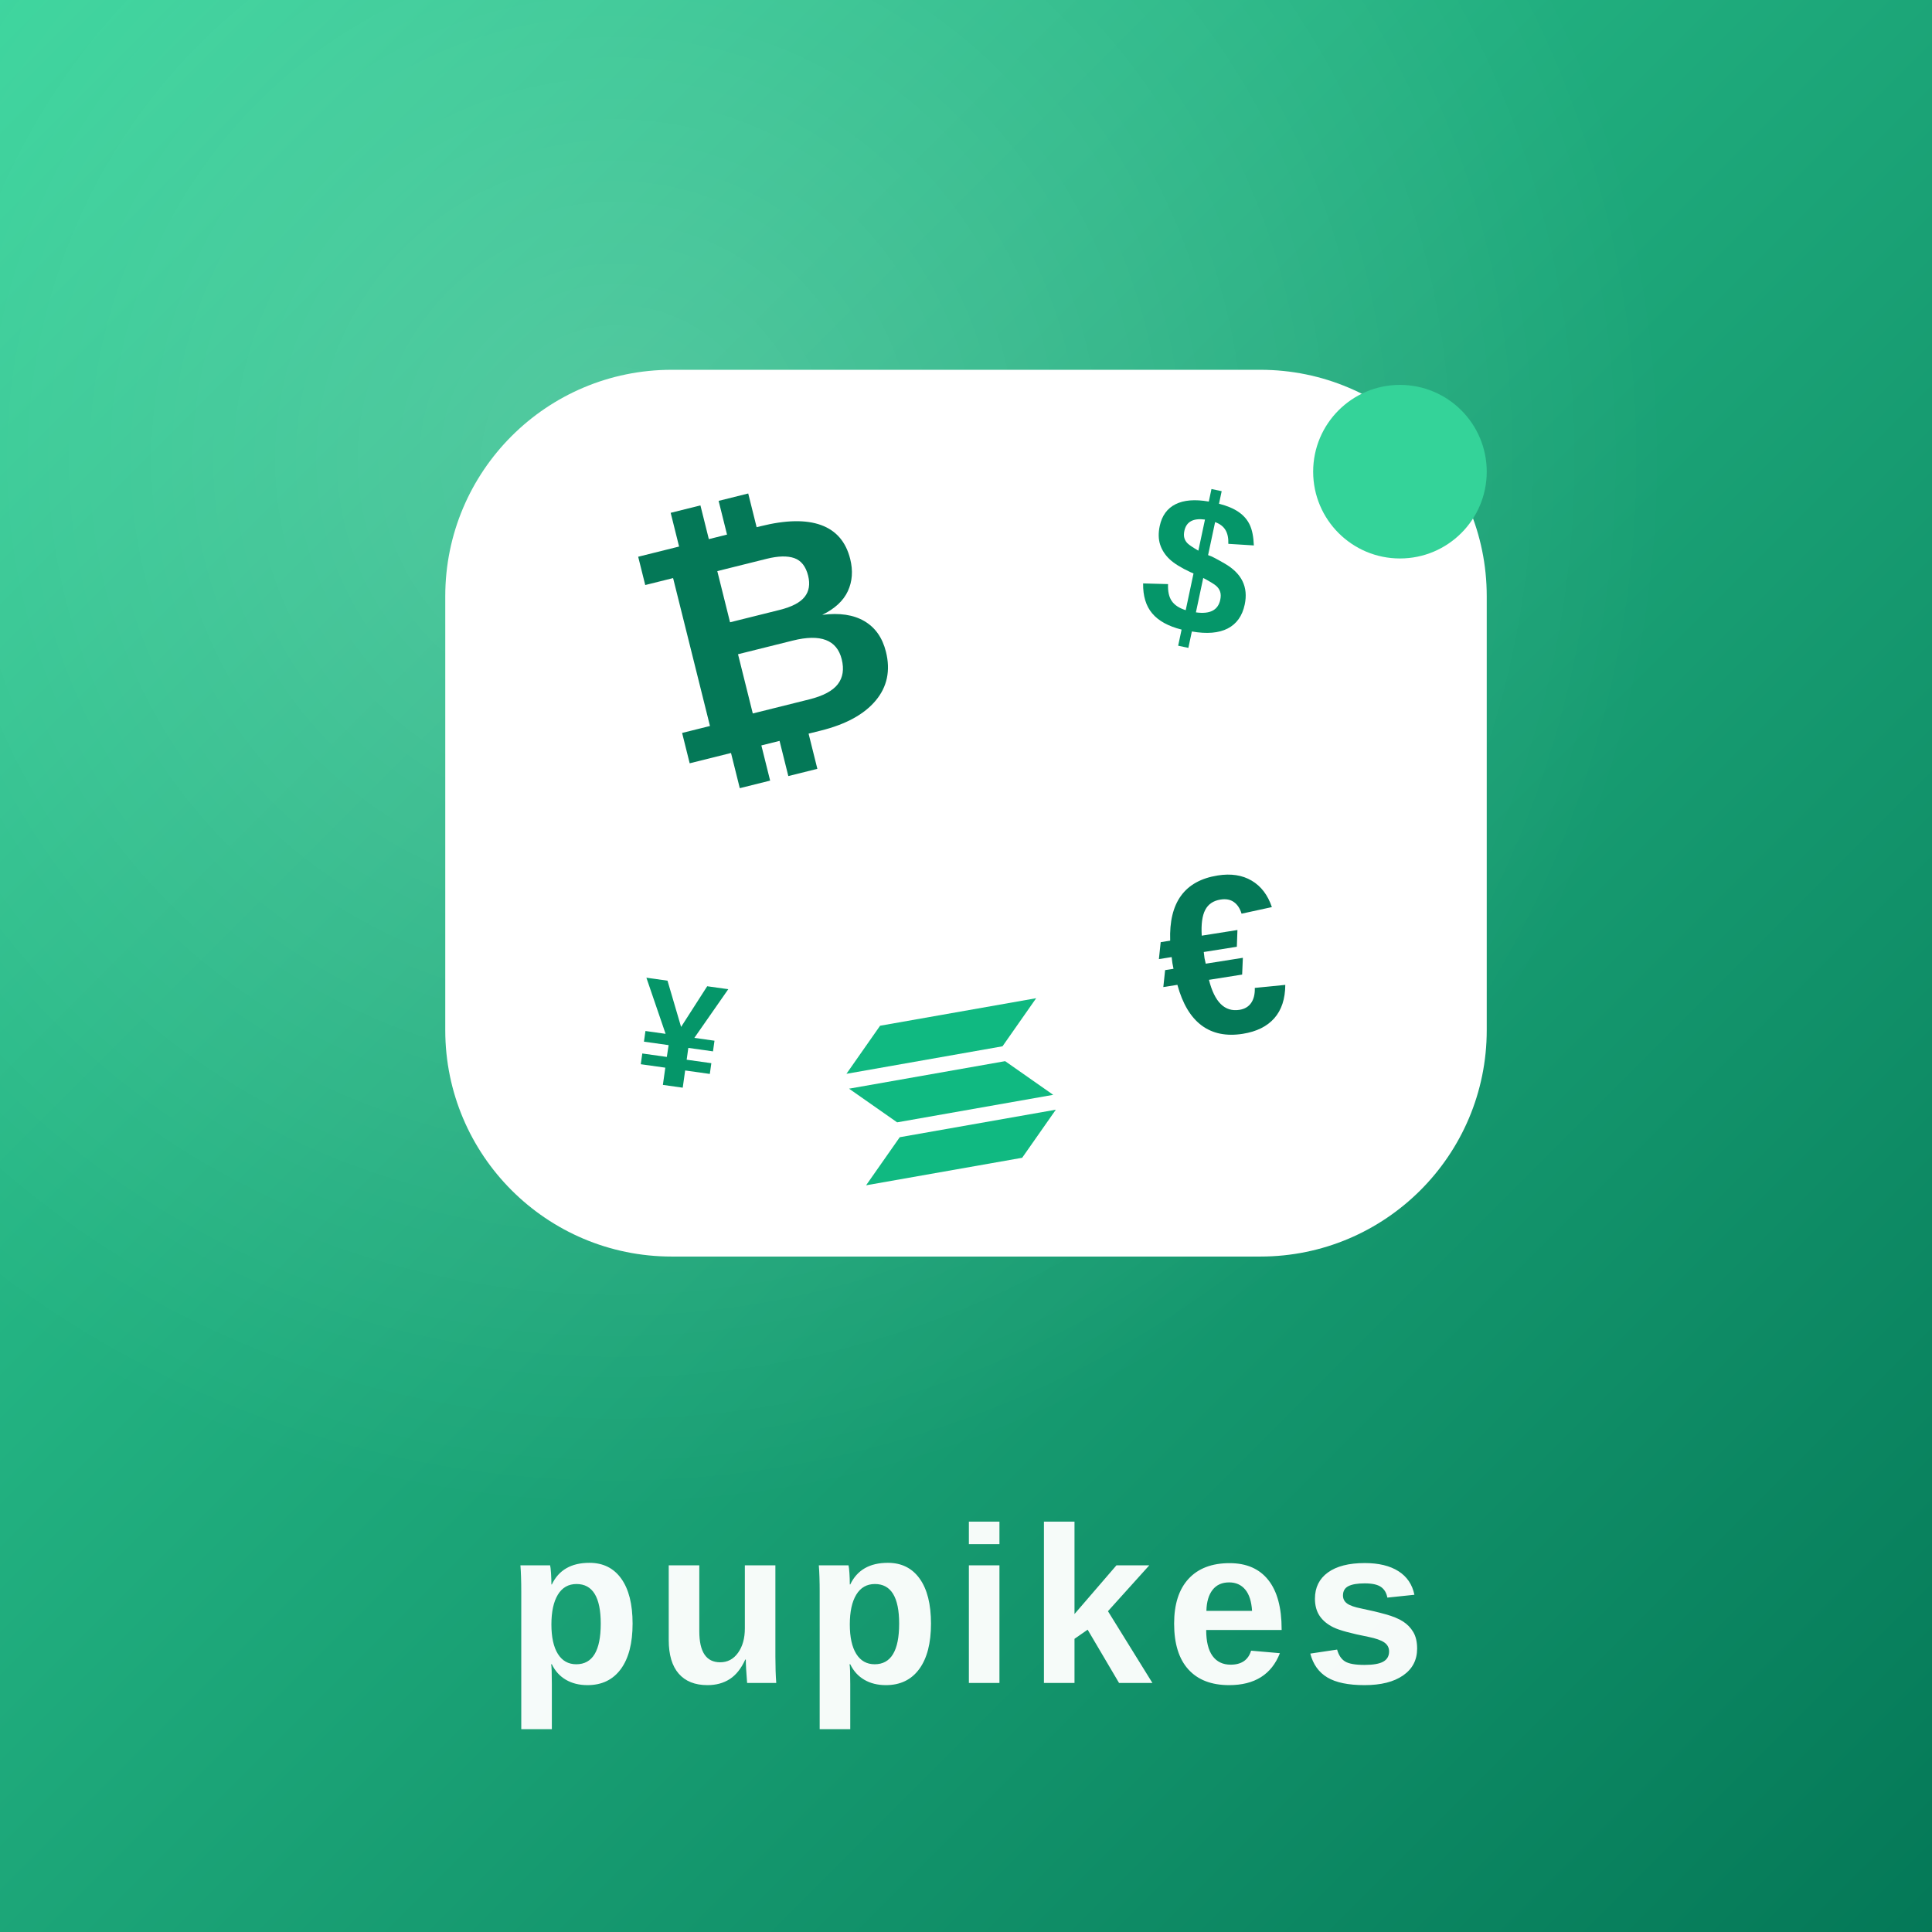
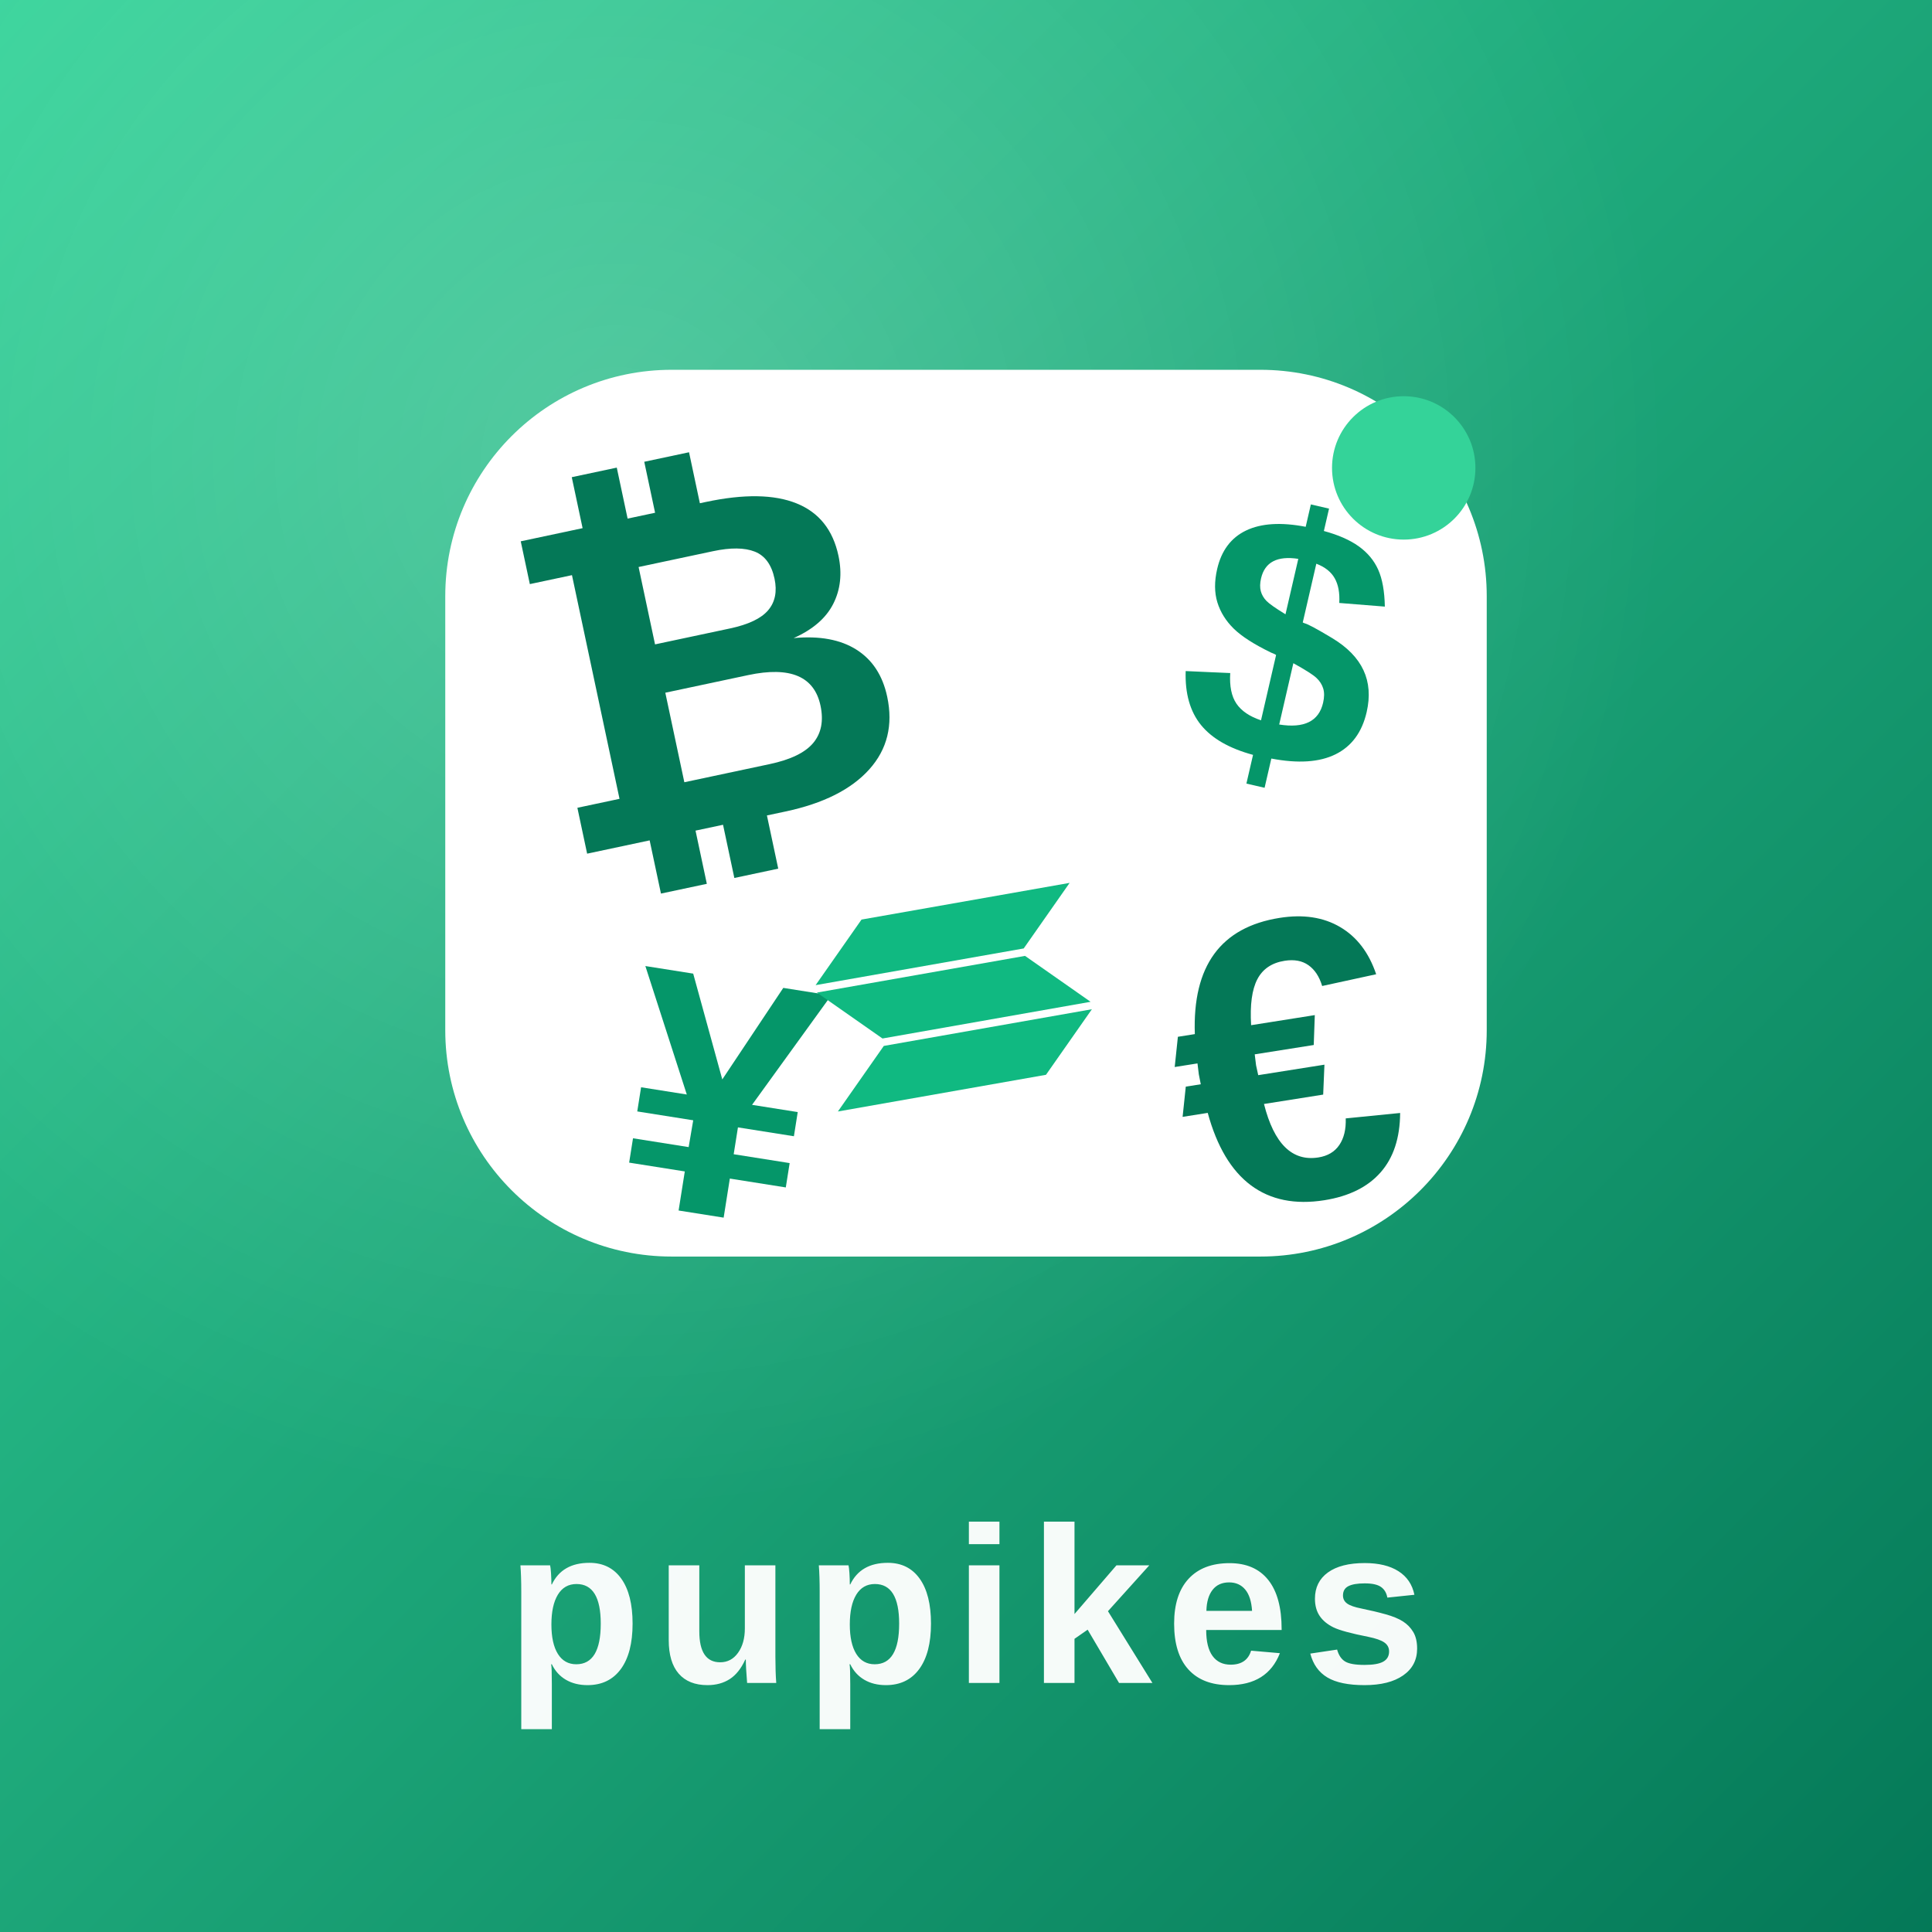
<svg xmlns="http://www.w3.org/2000/svg" width="1024" height="1024" viewBox="0 0 1024 1024">
  <defs>
    <linearGradient id="g" x1="0" y1="0" x2="1" y2="1">
      <stop offset="0" stop-color="#34d399" />
      <stop offset="1" stop-color="#047857" />
    </linearGradient>
    <radialGradient id="hi" cx="0.32" cy="0.24" r="0.9">
      <stop offset="0" stop-color="rgba(255,255,255,0.20)" />
      <stop offset="0.6" stop-color="rgba(255,255,255,0)" />
    </radialGradient>
  </defs>
  <rect width="1024" height="1024" fill="url(#g)" />
  <rect width="1024" height="1024" fill="url(#hi)" />
  <rect x="236" y="196" width="552" height="470" rx="120" fill="#fff" />
-   <circle cx="742" cy="250" r="46" fill="#34d399" />
+   <circle cx="744" cy="248" r="38" fill="#34d399" />
  <g font-family="Segoe UI, Arial, Helvetica, sans-serif" font-weight="800" text-anchor="middle">
-     <text x="412" y="392" font-size="164" fill="#047857" transform="rotate(-14 412 360)">₿</text>
-     <text x="636" y="336" font-size="104" fill="#059669" transform="rotate(12 636 300)">$</text>
-     <text x="648" y="548" font-size="120" fill="#047857" transform="rotate(-9 648 512)">€</text>
-     <text x="360" y="576" font-size="80" fill="#059669" transform="rotate(8 360 552)">¥</text>
+     <text x="384" y="436" font-size="246" fill="#047857" transform="rotate(-12 384 392)">₿</text>
+     <text x="678" y="404" font-size="186" fill="#059669" transform="rotate(13 678 360)">$</text>
+     <text x="378" y="644" font-size="182" fill="#059669" transform="rotate(9 378 604)">¥</text>
+     <text x="686" y="636" font-size="214" fill="#047857" transform="rotate(-9 686 592)">€</text>
  </g>
-   <g fill="#10b981" transform="rotate(-10 512 560)">
-     <path d="M470 536 h84 l-22 22 h-84 z" />
-     <path d="M448 566 h84 l22 22 h-84 z" />
-     <path d="M470 596 h84 l-22 22 h-84 z" />
+   <g fill="#10b981" transform="rotate(-10 512 502)">
+     <path d="M460 478 h112 l-30 30 h-112 z" />
+     <path d="M430 512 h112 l30 30 h-112 z" />
+     <path d="M460 546 h112 l-30 30 h-112 z" />
  </g>
  <text x="512" y="892" font-family="Segoe UI, Arial, Helvetica, sans-serif" font-size="118" font-weight="700" letter-spacing="7" fill="rgba(255,255,255,0.96)" text-anchor="middle">pupikes</text>
</svg>
